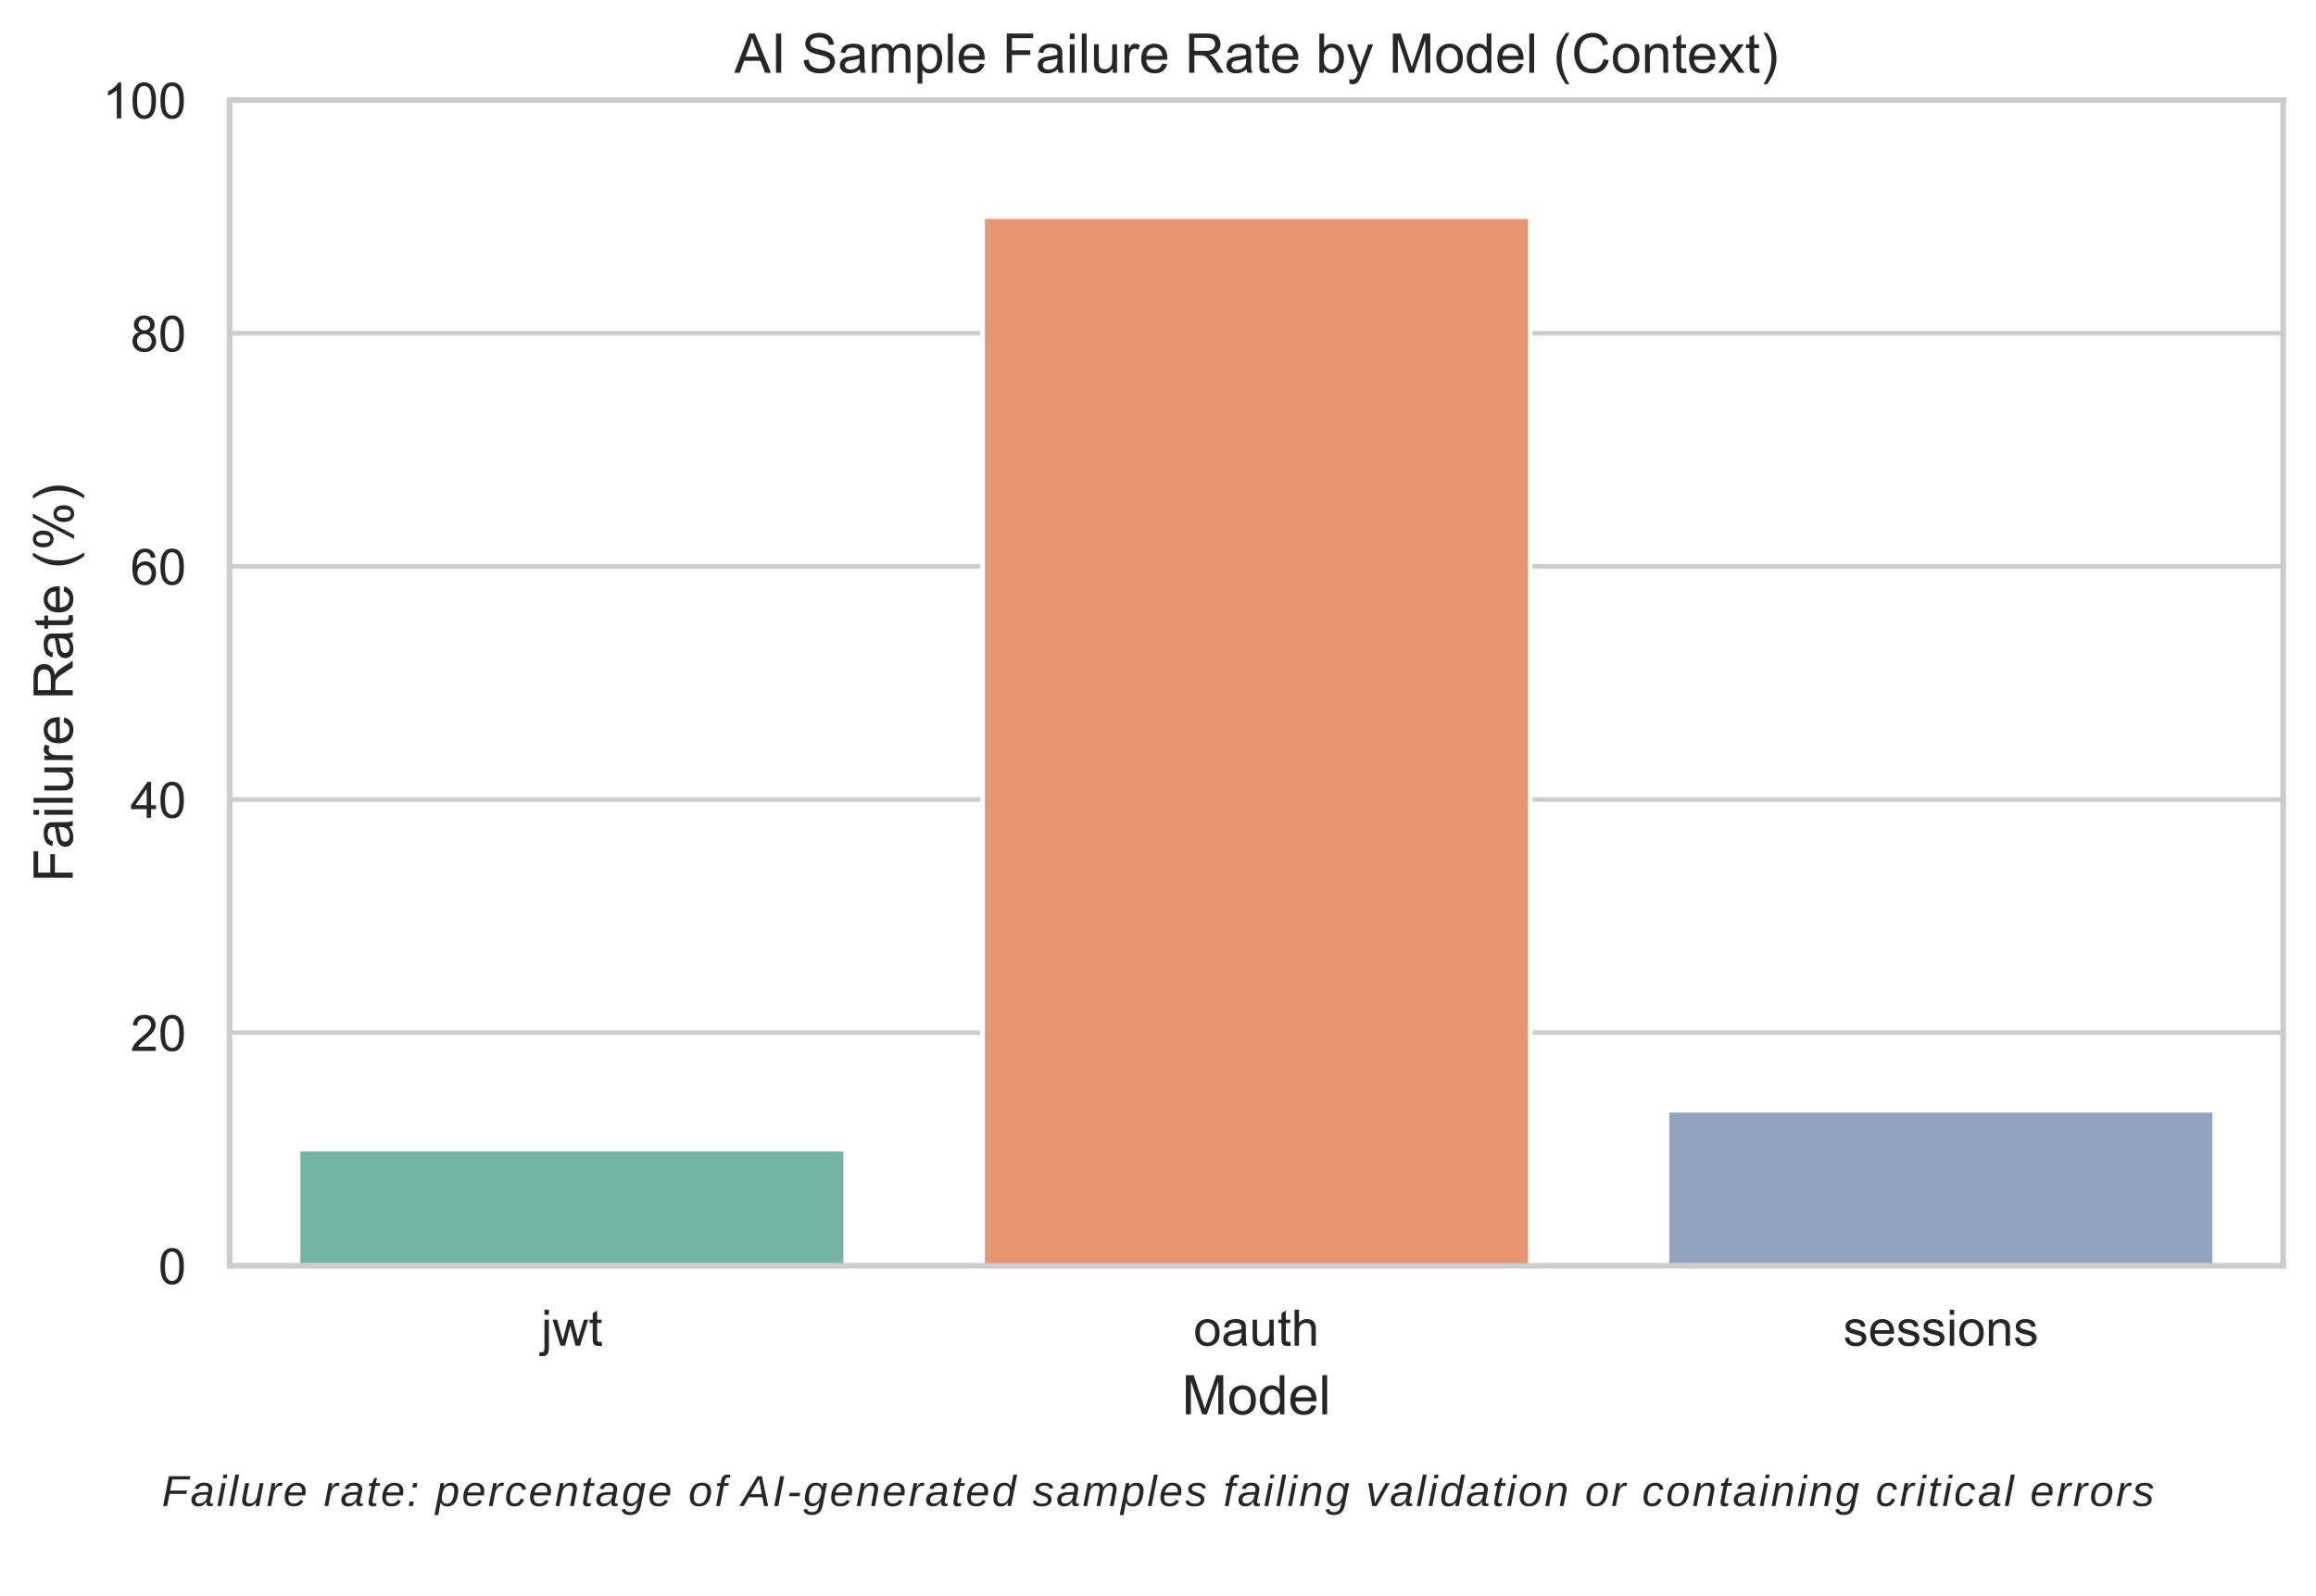
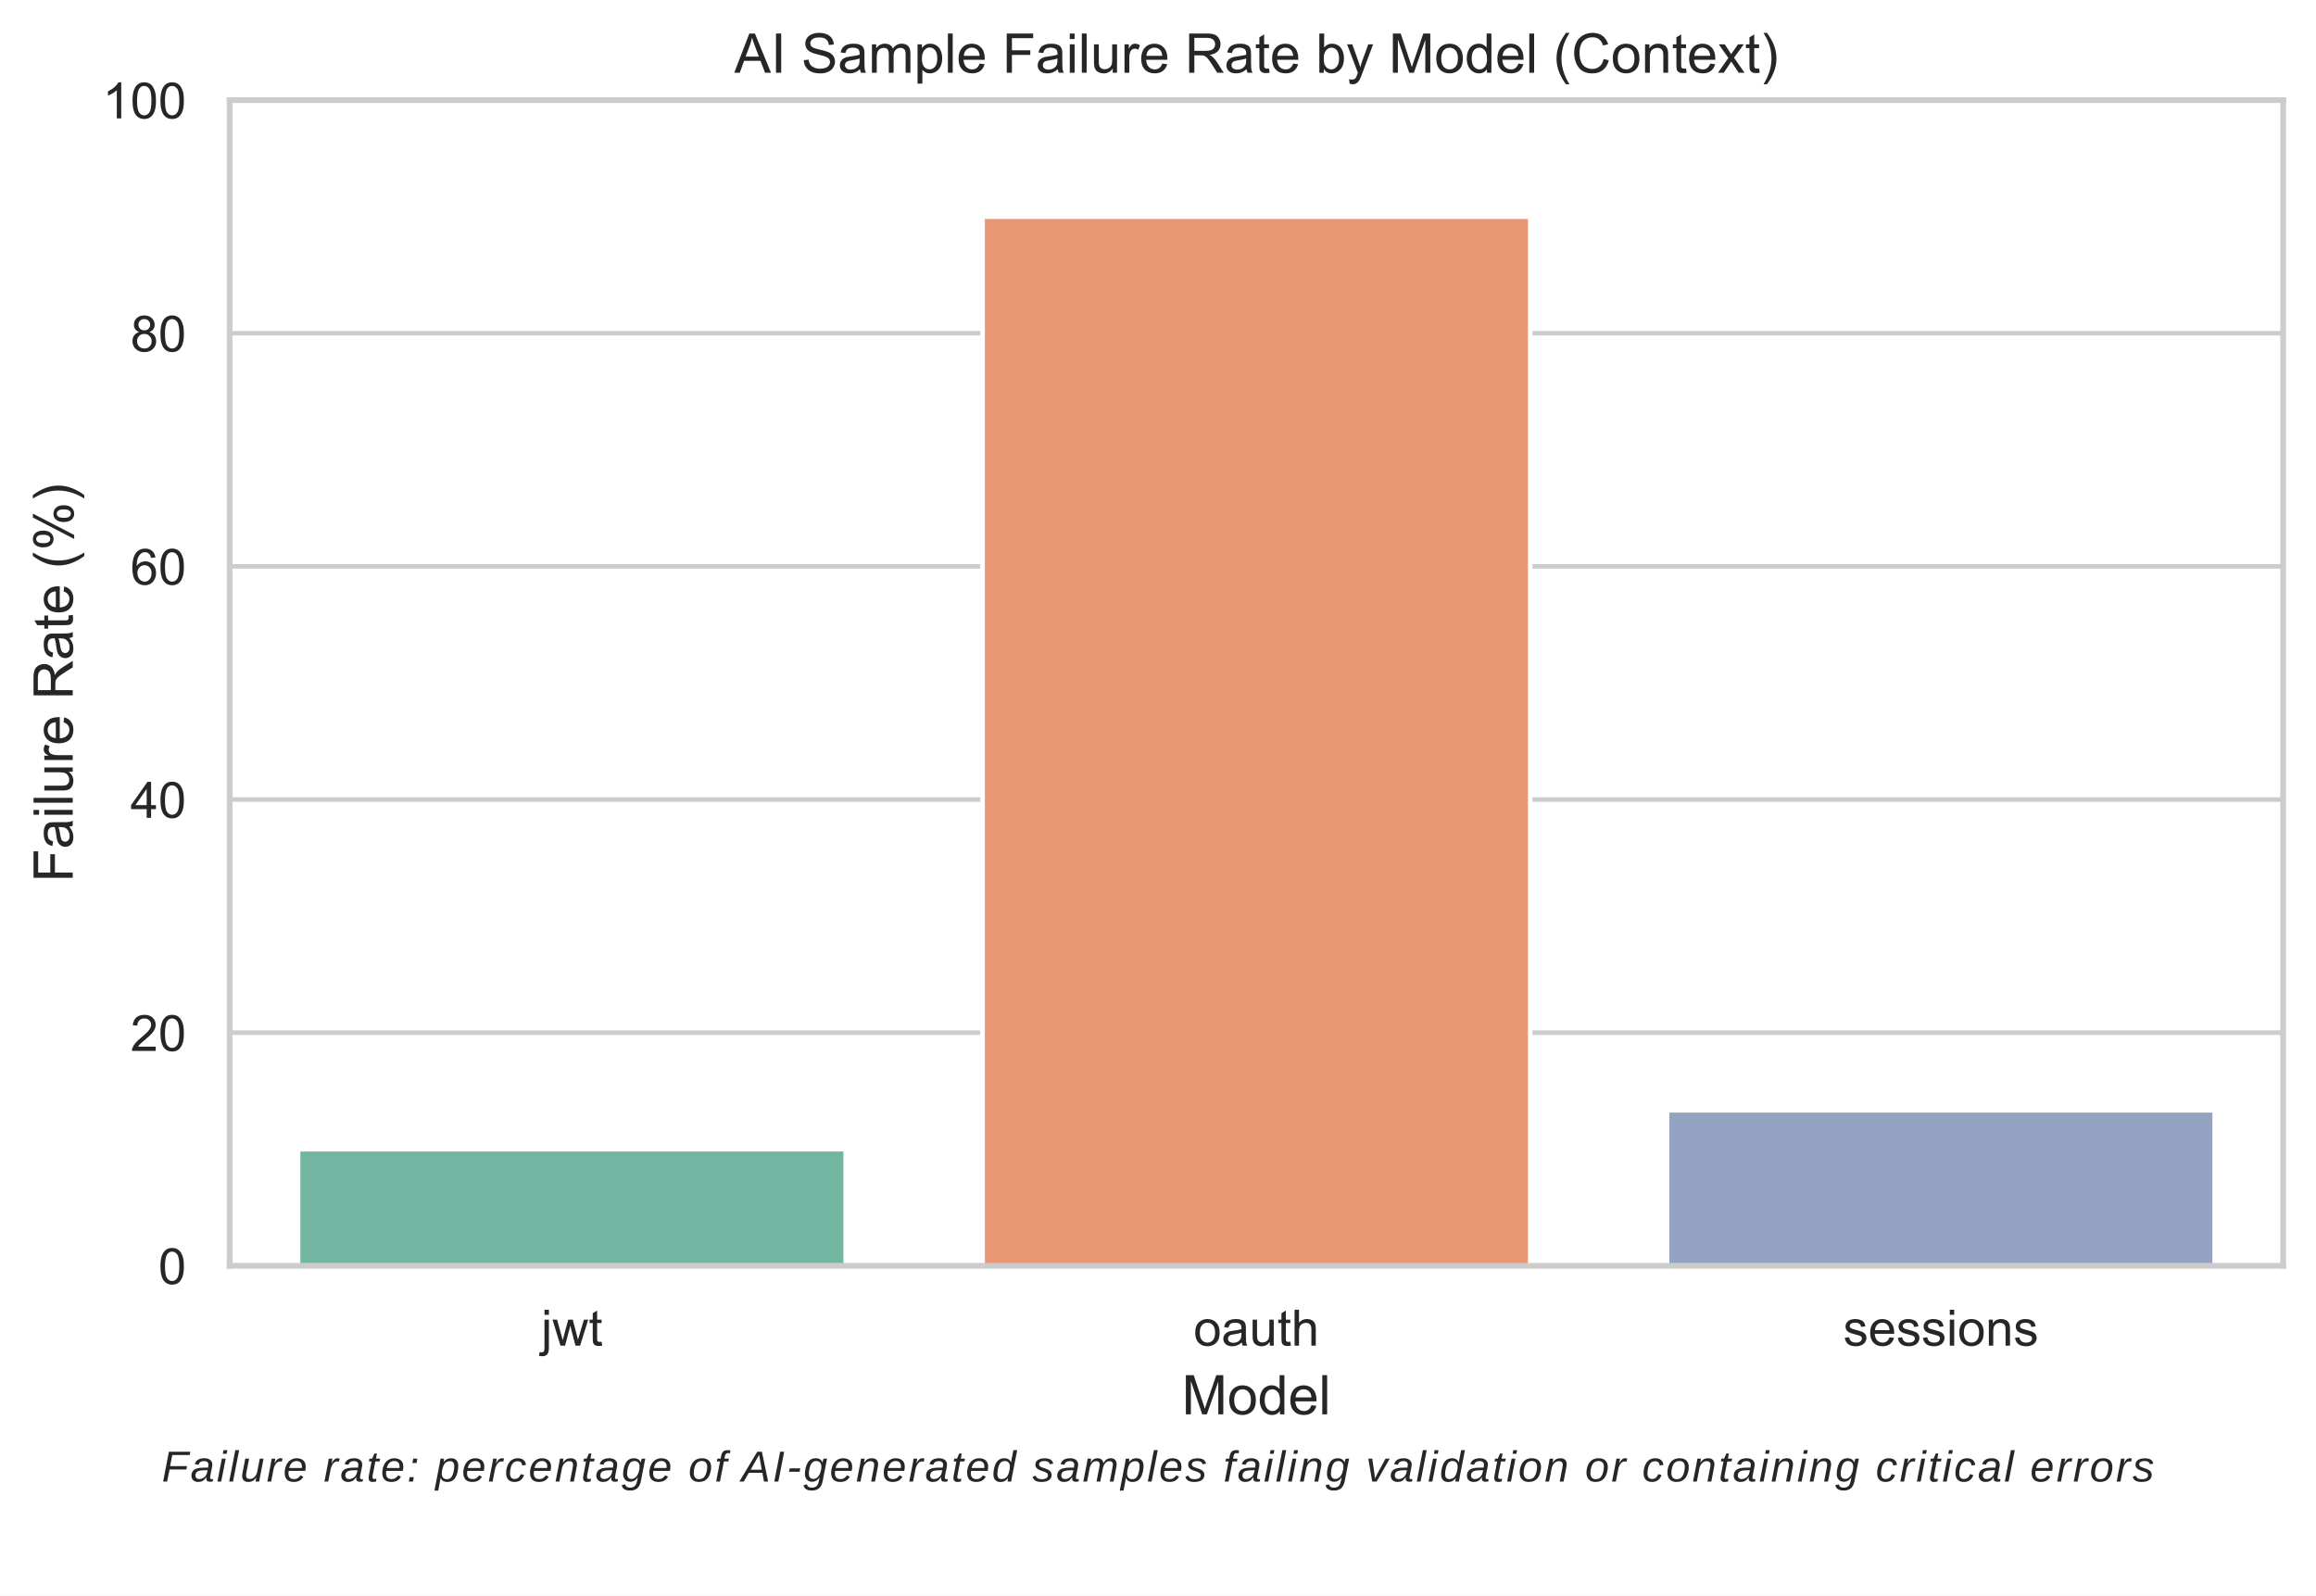
<svg xmlns="http://www.w3.org/2000/svg" xmlns:xlink="http://www.w3.org/1999/xlink" width="507.427pt" height="349.641pt" viewBox="0 0 507.427 349.641" version="1.1">
  <defs>
    <style type="text/css">*{stroke-linejoin: round; stroke-linecap: butt}</style>
  </defs>
  <g id="figure_1">
    <g id="patch_1">
      <path d="M 0 349.641  L 507.427 349.641  L 507.427 0  L 0 0  z " style="fill: #ffffff" />
    </g>
    <g id="axes_1">
      <g id="patch_2">
        <path d="M 50.313 277.356  L 500.227 277.356  L 500.227 21.936  L 50.313 21.936  z " style="fill: #ffffff" />
      </g>
      <g id="matplotlib.axis_1">
        <g id="xtick_1">
          <g id="text_1">
            <g style="fill: #262626" transform="translate(118.5767 294.8646) scale(0.11 -0.11)">
              <defs>
                <path id="ArialMT-4d" d="M 419 3928  L 419 4581  L 981 4581  L 981 3928  L 419 3928  z M -294 -1288  L -188 -809  Q -19 -853 78 -853  Q 250 -853 334 -739  Q 419 -625 419 -169  L 419 3319  L 981 3319  L 981 -181  Q 981 -794 822 -1034  Q 619 -1347 147 -1347  Q -81 -1347 -294 -1288  z " transform="scale(0.015625)" />
                <path id="ArialMT-5a" d="M 1034 0  L 19 3319  L 600 3319  L 1128 1403  L 1325 691  Q 1338 744 1497 1375  L 2025 3319  L 2603 3319  L 3100 1394  L 3266 759  L 3456 1400  L 4025 3319  L 4572 3319  L 3534 0  L 2950 0  L 2422 1988  L 2294 2553  L 1622 0  L 1034 0  z " transform="scale(0.015625)" />
                <path id="ArialMT-57" d="M 1650 503  L 1731 6  Q 1494 -44 1306 -44  Q 1000 -44 831 53  Q 663 150 594 308  Q 525 466 525 972  L 525 2881  L 113 2881  L 113 3319  L 525 3319  L 525 4141  L 1084 4478  L 1084 3319  L 1650 3319  L 1650 2881  L 1084 2881  L 1084 941  Q 1084 700 1114 631  Q 1144 563 1211 522  Q 1278 481 1403 481  Q 1497 481 1650 503  z " transform="scale(0.015625)" />
              </defs>
              <use xlink:href="#ArialMT-4d" />
              <use xlink:href="#ArialMT-5a" transform="translate(22.21875 0)" />
              <use xlink:href="#ArialMT-57" transform="translate(94.4375 0)" />
            </g>
          </g>
        </g>
        <g id="xtick_2">
          <g id="text_2">
            <g style="fill: #262626" transform="translate(261.5081 294.8646) scale(0.11 -0.11)">
              <defs>
                <path id="ArialMT-52" d="M 213 1659  Q 213 2581 725 3025  Q 1153 3394 1769 3394  Q 2453 3394 2887 2945  Q 3322 2497 3322 1706  Q 3322 1066 3130 698  Q 2938 331 2570 128  Q 2203 -75 1769 -75  Q 1072 -75 642 372  Q 213 819 213 1659  z M 791 1659  Q 791 1022 1069 705  Q 1347 388 1769 388  Q 2188 388 2466 706  Q 2744 1025 2744 1678  Q 2744 2294 2464 2611  Q 2184 2928 1769 2928  Q 1347 2928 1069 2612  Q 791 2297 791 1659  z " transform="scale(0.015625)" />
                <path id="ArialMT-44" d="M 2588 409  Q 2275 144 1986 34  Q 1697 -75 1366 -75  Q 819 -75 525 192  Q 231 459 231 875  Q 231 1119 342 1320  Q 453 1522 633 1644  Q 813 1766 1038 1828  Q 1203 1872 1538 1913  Q 2219 1994 2541 2106  Q 2544 2222 2544 2253  Q 2544 2597 2384 2738  Q 2169 2928 1744 2928  Q 1347 2928 1158 2789  Q 969 2650 878 2297  L 328 2372  Q 403 2725 575 2942  Q 747 3159 1072 3276  Q 1397 3394 1825 3394  Q 2250 3394 2515 3294  Q 2781 3194 2906 3042  Q 3031 2891 3081 2659  Q 3109 2516 3109 2141  L 3109 1391  Q 3109 606 3145 398  Q 3181 191 3288 0  L 2700 0  Q 2613 175 2588 409  z M 2541 1666  Q 2234 1541 1622 1453  Q 1275 1403 1131 1340  Q 988 1278 909 1158  Q 831 1038 831 891  Q 831 666 1001 516  Q 1172 366 1500 366  Q 1825 366 2078 508  Q 2331 650 2450 897  Q 2541 1088 2541 1459  L 2541 1666  z " transform="scale(0.015625)" />
                <path id="ArialMT-58" d="M 2597 0  L 2597 488  Q 2209 -75 1544 -75  Q 1250 -75 995 37  Q 741 150 617 320  Q 494 491 444 738  Q 409 903 409 1263  L 409 3319  L 972 3319  L 972 1478  Q 972 1038 1006 884  Q 1059 663 1231 536  Q 1403 409 1656 409  Q 1909 409 2131 539  Q 2353 669 2445 892  Q 2538 1116 2538 1541  L 2538 3319  L 3100 3319  L 3100 0  L 2597 0  z " transform="scale(0.015625)" />
                <path id="ArialMT-4b" d="M 422 0  L 422 4581  L 984 4581  L 984 2938  Q 1378 3394 1978 3394  Q 2347 3394 2619 3248  Q 2891 3103 3008 2847  Q 3125 2591 3125 2103  L 3125 0  L 2563 0  L 2563 2103  Q 2563 2525 2380 2717  Q 2197 2909 1863 2909  Q 1613 2909 1392 2779  Q 1172 2650 1078 2428  Q 984 2206 984 1816  L 984 0  L 422 0  z " transform="scale(0.015625)" />
              </defs>
              <use xlink:href="#ArialMT-52" />
              <use xlink:href="#ArialMT-44" transform="translate(55.60938 0)" />
              <use xlink:href="#ArialMT-58" transform="translate(111.2188 0)" />
              <use xlink:href="#ArialMT-57" transform="translate(166.8281 0)" />
              <use xlink:href="#ArialMT-4b" transform="translate(194.6094 0)" />
            </g>
          </g>
        </g>
        <g id="xtick_3">
          <g id="text_3">
            <g style="fill: #262626" transform="translate(403.844 294.8646) scale(0.11 -0.11)">
              <defs>
                <path id="ArialMT-56" d="M 197 991  L 753 1078  Q 800 744 1014 566  Q 1228 388 1613 388  Q 2000 388 2187 545  Q 2375 703 2375 916  Q 2375 1106 2209 1216  Q 2094 1291 1634 1406  Q 1016 1563 777 1677  Q 538 1791 414 1992  Q 291 2194 291 2438  Q 291 2659 392 2848  Q 494 3038 669 3163  Q 800 3259 1026 3326  Q 1253 3394 1513 3394  Q 1903 3394 2198 3281  Q 2494 3169 2634 2976  Q 2775 2784 2828 2463  L 2278 2388  Q 2241 2644 2061 2787  Q 1881 2931 1553 2931  Q 1166 2931 1000 2803  Q 834 2675 834 2503  Q 834 2394 903 2306  Q 972 2216 1119 2156  Q 1203 2125 1616 2013  Q 2213 1853 2448 1751  Q 2684 1650 2818 1456  Q 2953 1263 2953 975  Q 2953 694 2789 445  Q 2625 197 2315 61  Q 2006 -75 1616 -75  Q 969 -75 630 194  Q 291 463 197 991  z " transform="scale(0.015625)" />
                <path id="ArialMT-48" d="M 2694 1069  L 3275 997  Q 3138 488 2766 206  Q 2394 -75 1816 -75  Q 1088 -75 661 373  Q 234 822 234 1631  Q 234 2469 665 2931  Q 1097 3394 1784 3394  Q 2450 3394 2872 2941  Q 3294 2488 3294 1666  Q 3294 1616 3291 1516  L 816 1516  Q 847 969 1125 678  Q 1403 388 1819 388  Q 2128 388 2347 550  Q 2566 713 2694 1069  z M 847 1978  L 2700 1978  Q 2663 2397 2488 2606  Q 2219 2931 1791 2931  Q 1403 2931 1139 2672  Q 875 2413 847 1978  z " transform="scale(0.015625)" />
                <path id="ArialMT-4c" d="M 425 3934  L 425 4581  L 988 4581  L 988 3934  L 425 3934  z M 425 0  L 425 3319  L 988 3319  L 988 0  L 425 0  z " transform="scale(0.015625)" />
                <path id="ArialMT-51" d="M 422 0  L 422 3319  L 928 3319  L 928 2847  Q 1294 3394 1984 3394  Q 2284 3394 2536 3286  Q 2788 3178 2913 3003  Q 3038 2828 3088 2588  Q 3119 2431 3119 2041  L 3119 0  L 2556 0  L 2556 2019  Q 2556 2363 2490 2533  Q 2425 2703 2258 2804  Q 2091 2906 1866 2906  Q 1506 2906 1245 2678  Q 984 2450 984 1813  L 984 0  L 422 0  z " transform="scale(0.015625)" />
              </defs>
              <use xlink:href="#ArialMT-56" />
              <use xlink:href="#ArialMT-48" transform="translate(50 0)" />
              <use xlink:href="#ArialMT-56" transform="translate(105.6094 0)" />
              <use xlink:href="#ArialMT-56" transform="translate(155.6094 0)" />
              <use xlink:href="#ArialMT-4c" transform="translate(205.6094 0)" />
              <use xlink:href="#ArialMT-52" transform="translate(227.8281 0)" />
              <use xlink:href="#ArialMT-51" transform="translate(283.4375 0)" />
              <use xlink:href="#ArialMT-56" transform="translate(339.0469 0)" />
            </g>
          </g>
        </g>
        <g id="text_4">
          <g style="fill: #262626" transform="translate(258.9296 309.9161) scale(0.12 -0.12)">
            <defs>
              <path id="ArialMT-30" d="M 475 0  L 475 4581  L 1388 4581  L 2472 1338  Q 2622 884 2691 659  Q 2769 909 2934 1394  L 4031 4581  L 4847 4581  L 4847 0  L 4263 0  L 4263 3834  L 2931 0  L 2384 0  L 1059 3900  L 1059 0  L 475 0  z " transform="scale(0.015625)" />
              <path id="ArialMT-47" d="M 2575 0  L 2575 419  Q 2259 -75 1647 -75  Q 1250 -75 917 144  Q 584 363 401 755  Q 219 1147 219 1656  Q 219 2153 384 2558  Q 550 2963 881 3178  Q 1213 3394 1622 3394  Q 1922 3394 2156 3267  Q 2391 3141 2538 2938  L 2538 4581  L 3097 4581  L 3097 0  L 2575 0  z M 797 1656  Q 797 1019 1065 703  Q 1334 388 1700 388  Q 2069 388 2326 689  Q 2584 991 2584 1609  Q 2584 2291 2321 2609  Q 2059 2928 1675 2928  Q 1300 2928 1048 2622  Q 797 2316 797 1656  z " transform="scale(0.015625)" />
              <path id="ArialMT-4f" d="M 409 0  L 409 4581  L 972 4581  L 972 0  L 409 0  z " transform="scale(0.015625)" />
            </defs>
            <use xlink:href="#ArialMT-30" />
            <use xlink:href="#ArialMT-52" transform="translate(83.29688 0)" />
            <use xlink:href="#ArialMT-47" transform="translate(138.9062 0)" />
            <use xlink:href="#ArialMT-48" transform="translate(194.5156 0)" />
            <use xlink:href="#ArialMT-4f" transform="translate(250.125 0)" />
          </g>
        </g>
      </g>
      <g id="matplotlib.axis_2">
        <g id="ytick_1">
          <g id="line2d_1">
            <path d="M 50.313 277.356  L 500.227 277.356  " clip-path="url(#p3f52fff1be)" style="fill: none; stroke: #cccccc; stroke-linecap: round" />
          </g>
          <g id="text_5">
            <g style="fill: #262626" transform="translate(34.69602 281.3604) scale(0.11 -0.11)">
              <defs>
                <path id="ArialMT-13" d="M 266 2259  Q 266 3072 433 3567  Q 600 4063 929 4331  Q 1259 4600 1759 4600  Q 2128 4600 2406 4451  Q 2684 4303 2865 4023  Q 3047 3744 3150 3342  Q 3253 2941 3253 2259  Q 3253 1453 3087 958  Q 2922 463 2592 192  Q 2263 -78 1759 -78  Q 1097 -78 719 397  Q 266 969 266 2259  z M 844 2259  Q 844 1131 1108 757  Q 1372 384 1759 384  Q 2147 384 2411 759  Q 2675 1134 2675 2259  Q 2675 3391 2411 3762  Q 2147 4134 1753 4134  Q 1366 4134 1134 3806  Q 844 3388 844 2259  z " transform="scale(0.015625)" />
              </defs>
              <use xlink:href="#ArialMT-13" />
            </g>
          </g>
        </g>
        <g id="ytick_2">
          <g id="line2d_2">
            <path d="M 50.313 226.272  L 500.227 226.272  " clip-path="url(#p3f52fff1be)" style="fill: none; stroke: #cccccc; stroke-linecap: round" />
          </g>
          <g id="text_6">
            <g style="fill: #262626" transform="translate(28.57898 230.2764) scale(0.11 -0.11)">
              <defs>
                <path id="ArialMT-15" d="M 3222 541  L 3222 0  L 194 0  Q 188 203 259 391  Q 375 700 629 1000  Q 884 1300 1366 1694  Q 2113 2306 2375 2664  Q 2638 3022 2638 3341  Q 2638 3675 2398 3904  Q 2159 4134 1775 4134  Q 1369 4134 1125 3890  Q 881 3647 878 3216  L 300 3275  Q 359 3922 746 4261  Q 1134 4600 1788 4600  Q 2447 4600 2831 4234  Q 3216 3869 3216 3328  Q 3216 3053 3103 2787  Q 2991 2522 2730 2228  Q 2469 1934 1863 1422  Q 1356 997 1212 845  Q 1069 694 975 541  L 3222 541  z " transform="scale(0.015625)" />
              </defs>
              <use xlink:href="#ArialMT-15" />
              <use xlink:href="#ArialMT-13" transform="translate(55.60938 0)" />
            </g>
          </g>
        </g>
        <g id="ytick_3">
          <g id="line2d_3">
            <path d="M 50.313 175.188  L 500.227 175.188  " clip-path="url(#p3f52fff1be)" style="fill: none; stroke: #cccccc; stroke-linecap: round" />
          </g>
          <g id="text_7">
            <g style="fill: #262626" transform="translate(28.57898 179.1925) scale(0.11 -0.11)">
              <defs>
                <path id="ArialMT-17" d="M 2069 0  L 2069 1097  L 81 1097  L 81 1613  L 2172 4581  L 2631 4581  L 2631 1613  L 3250 1613  L 3250 1097  L 2631 1097  L 2631 0  L 2069 0  z M 2069 1613  L 2069 3678  L 634 1613  L 2069 1613  z " transform="scale(0.015625)" />
              </defs>
              <use xlink:href="#ArialMT-17" />
              <use xlink:href="#ArialMT-13" transform="translate(55.60938 0)" />
            </g>
          </g>
        </g>
        <g id="ytick_4">
          <g id="line2d_4">
            <path d="M 50.313 124.104  L 500.227 124.104  " clip-path="url(#p3f52fff1be)" style="fill: none; stroke: #cccccc; stroke-linecap: round" />
          </g>
          <g id="text_8">
            <g style="fill: #262626" transform="translate(28.57898 128.1085) scale(0.11 -0.11)">
              <defs>
                <path id="ArialMT-19" d="M 3184 3459  L 2625 3416  Q 2550 3747 2413 3897  Q 2184 4138 1850 4138  Q 1581 4138 1378 3988  Q 1113 3794 959 3422  Q 806 3050 800 2363  Q 1003 2672 1297 2822  Q 1591 2972 1913 2972  Q 2475 2972 2870 2558  Q 3266 2144 3266 1488  Q 3266 1056 3080 686  Q 2894 316 2569 119  Q 2244 -78 1831 -78  Q 1128 -78 684 439  Q 241 956 241 2144  Q 241 3472 731 4075  Q 1159 4600 1884 4600  Q 2425 4600 2770 4297  Q 3116 3994 3184 3459  z M 888 1484  Q 888 1194 1011 928  Q 1134 663 1356 523  Q 1578 384 1822 384  Q 2178 384 2434 671  Q 2691 959 2691 1453  Q 2691 1928 2437 2201  Q 2184 2475 1800 2475  Q 1419 2475 1153 2201  Q 888 1928 888 1484  z " transform="scale(0.015625)" />
              </defs>
              <use xlink:href="#ArialMT-19" />
              <use xlink:href="#ArialMT-13" transform="translate(55.60938 0)" />
            </g>
          </g>
        </g>
        <g id="ytick_5">
          <g id="line2d_5">
            <path d="M 50.313 73.02  L 500.227 73.02  " clip-path="url(#p3f52fff1be)" style="fill: none; stroke: #cccccc; stroke-linecap: round" />
          </g>
          <g id="text_9">
            <g style="fill: #262626" transform="translate(28.57898 77.02447) scale(0.11 -0.11)">
              <defs>
                <path id="ArialMT-1b" d="M 1131 2484  Q 781 2613 612 2850  Q 444 3088 444 3419  Q 444 3919 803 4259  Q 1163 4600 1759 4600  Q 2359 4600 2725 4251  Q 3091 3903 3091 3403  Q 3091 3084 2923 2848  Q 2756 2613 2416 2484  Q 2838 2347 3058 2040  Q 3278 1734 3278 1309  Q 3278 722 2862 322  Q 2447 -78 1769 -78  Q 1091 -78 675 323  Q 259 725 259 1325  Q 259 1772 486 2073  Q 713 2375 1131 2484  z M 1019 3438  Q 1019 3113 1228 2906  Q 1438 2700 1772 2700  Q 2097 2700 2305 2904  Q 2513 3109 2513 3406  Q 2513 3716 2298 3927  Q 2084 4138 1766 4138  Q 1444 4138 1231 3931  Q 1019 3725 1019 3438  z M 838 1322  Q 838 1081 952 856  Q 1066 631 1291 507  Q 1516 384 1775 384  Q 2178 384 2440 643  Q 2703 903 2703 1303  Q 2703 1709 2433 1975  Q 2163 2241 1756 2241  Q 1359 2241 1098 1978  Q 838 1716 838 1322  z " transform="scale(0.015625)" />
              </defs>
              <use xlink:href="#ArialMT-1b" />
              <use xlink:href="#ArialMT-13" transform="translate(55.60938 0)" />
            </g>
          </g>
        </g>
        <g id="ytick_6">
          <g id="line2d_6">
            <path d="M 50.313 21.936  L 500.227 21.936  " clip-path="url(#p3f52fff1be)" style="fill: none; stroke: #cccccc; stroke-linecap: round" />
          </g>
          <g id="text_10">
            <g style="fill: #262626" transform="translate(22.46195 25.94048) scale(0.11 -0.11)">
              <defs>
                <path id="ArialMT-14" d="M 2384 0  L 1822 0  L 1822 3584  Q 1619 3391 1289 3197  Q 959 3003 697 2906  L 697 3450  Q 1169 3672 1522 3987  Q 1875 4303 2022 4600  L 2384 4600  L 2384 0  z " transform="scale(0.015625)" />
              </defs>
              <use xlink:href="#ArialMT-14" />
              <use xlink:href="#ArialMT-13" transform="translate(55.60938 0)" />
              <use xlink:href="#ArialMT-13" transform="translate(111.2188 0)" />
            </g>
          </g>
        </g>
        <g id="text_11">
          <g style="fill: #262626" transform="translate(15.93633 193.3226) rotate(-90) scale(0.12 -0.12)">
            <defs>
              <path id="ArialMT-29" d="M 525 0  L 525 4581  L 3616 4581  L 3616 4041  L 1131 4041  L 1131 2622  L 3281 2622  L 3281 2081  L 1131 2081  L 1131 0  L 525 0  z " transform="scale(0.015625)" />
              <path id="ArialMT-55" d="M 416 0  L 416 3319  L 922 3319  L 922 2816  Q 1116 3169 1280 3281  Q 1444 3394 1641 3394  Q 1925 3394 2219 3213  L 2025 2691  Q 1819 2813 1613 2813  Q 1428 2813 1281 2702  Q 1134 2591 1072 2394  Q 978 2094 978 1738  L 978 0  L 416 0  z " transform="scale(0.015625)" />
              <path id="ArialMT-3" transform="scale(0.015625)" />
              <path id="ArialMT-35" d="M 503 0  L 503 4581  L 2534 4581  Q 3147 4581 3465 4457  Q 3784 4334 3975 4021  Q 4166 3709 4166 3331  Q 4166 2844 3850 2509  Q 3534 2175 2875 2084  Q 3116 1969 3241 1856  Q 3506 1613 3744 1247  L 4541 0  L 3778 0  L 3172 953  Q 2906 1366 2734 1584  Q 2563 1803 2427 1890  Q 2291 1978 2150 2013  Q 2047 2034 1813 2034  L 1109 2034  L 1109 0  L 503 0  z M 1109 2559  L 2413 2559  Q 2828 2559 3062 2645  Q 3297 2731 3419 2920  Q 3541 3109 3541 3331  Q 3541 3656 3305 3865  Q 3069 4075 2559 4075  L 1109 4075  L 1109 2559  z " transform="scale(0.015625)" />
              <path id="ArialMT-b" d="M 1497 -1347  Q 1031 -759 709 28  Q 388 816 388 1659  Q 388 2403 628 3084  Q 909 3875 1497 4659  L 1900 4659  Q 1522 4009 1400 3731  Q 1209 3300 1100 2831  Q 966 2247 966 1656  Q 966 153 1900 -1347  L 1497 -1347  z " transform="scale(0.015625)" />
              <path id="ArialMT-8" d="M 372 3481  Q 372 3972 619 4315  Q 866 4659 1334 4659  Q 1766 4659 2048 4351  Q 2331 4044 2331 3447  Q 2331 2866 2045 2552  Q 1759 2238 1341 2238  Q 925 2238 648 2547  Q 372 2856 372 3481  z M 1350 4272  Q 1141 4272 1002 4090  Q 863 3909 863 3425  Q 863 2984 1003 2804  Q 1144 2625 1350 2625  Q 1563 2625 1702 2806  Q 1841 2988 1841 3469  Q 1841 3913 1700 4092  Q 1559 4272 1350 4272  z M 1353 -169  L 3859 4659  L 4316 4659  L 1819 -169  L 1353 -169  z M 3334 1075  Q 3334 1569 3581 1911  Q 3828 2253 4300 2253  Q 4731 2253 5014 1945  Q 5297 1638 5297 1041  Q 5297 459 5011 145  Q 4725 -169 4303 -169  Q 3888 -169 3611 142  Q 3334 453 3334 1075  z M 4316 1866  Q 4103 1866 3964 1684  Q 3825 1503 3825 1019  Q 3825 581 3965 400  Q 4106 219 4313 219  Q 4528 219 4667 400  Q 4806 581 4806 1063  Q 4806 1506 4665 1686  Q 4525 1866 4316 1866  z " transform="scale(0.015625)" />
              <path id="ArialMT-c" d="M 791 -1347  L 388 -1347  Q 1322 153 1322 1656  Q 1322 2244 1188 2822  Q 1081 3291 891 3722  Q 769 4003 388 4659  L 791 4659  Q 1378 3875 1659 3084  Q 1900 2403 1900 1659  Q 1900 816 1576 28  Q 1253 -759 791 -1347  z " transform="scale(0.015625)" />
            </defs>
            <use xlink:href="#ArialMT-29" />
            <use xlink:href="#ArialMT-44" transform="translate(61.07812 0)" />
            <use xlink:href="#ArialMT-4c" transform="translate(116.6875 0)" />
            <use xlink:href="#ArialMT-4f" transform="translate(138.9062 0)" />
            <use xlink:href="#ArialMT-58" transform="translate(161.125 0)" />
            <use xlink:href="#ArialMT-55" transform="translate(216.7344 0)" />
            <use xlink:href="#ArialMT-48" transform="translate(250.0312 0)" />
            <use xlink:href="#ArialMT-3" transform="translate(305.6406 0)" />
            <use xlink:href="#ArialMT-35" transform="translate(333.4219 0)" />
            <use xlink:href="#ArialMT-44" transform="translate(405.6406 0)" />
            <use xlink:href="#ArialMT-57" transform="translate(461.25 0)" />
            <use xlink:href="#ArialMT-48" transform="translate(489.0312 0)" />
            <use xlink:href="#ArialMT-3" transform="translate(544.6406 0)" />
            <use xlink:href="#ArialMT-b" transform="translate(572.4219 0)" />
            <use xlink:href="#ArialMT-8" transform="translate(605.7188 0)" />
            <use xlink:href="#ArialMT-c" transform="translate(694.6406 0)" />
          </g>
        </g>
      </g>
      <g id="patch_3">
        <path d="M 65.31 277.356  L 185.287 277.356  L 185.287 251.814  L 65.31 251.814  z " clip-path="url(#p3f52fff1be)" style="fill: #72b6a1; stroke: #ffffff; stroke-linejoin: miter" />
      </g>
      <g id="patch_4">
        <path d="M 215.282 277.356  L 335.259 277.356  L 335.259 47.478  L 215.282 47.478  z " clip-path="url(#p3f52fff1be)" style="fill: #e99675; stroke: #ffffff; stroke-linejoin: miter" />
      </g>
      <g id="patch_5">
        <path d="M 365.253 277.356  L 485.23 277.356  L 485.23 243.3  L 365.253 243.3  z " clip-path="url(#p3f52fff1be)" style="fill: #95a3c3; stroke: #ffffff; stroke-linejoin: miter" />
      </g>
      <g id="line2d_7">
        <path clip-path="url(#p3f52fff1be)" style="fill: none; stroke: #424242; stroke-width: 2.25; stroke-linecap: round" />
      </g>
      <g id="line2d_8">
        <path clip-path="url(#p3f52fff1be)" style="fill: none; stroke: #424242; stroke-width: 2.25; stroke-linecap: round" />
      </g>
      <g id="line2d_9">
        <path clip-path="url(#p3f52fff1be)" style="fill: none; stroke: #424242; stroke-width: 2.25; stroke-linecap: round" />
      </g>
      <g id="patch_6">
        <path d="M 50.313 277.356  L 50.313 21.936  " style="fill: none; stroke: #cccccc; stroke-width: 1.25; stroke-linejoin: miter; stroke-linecap: square" />
      </g>
      <g id="patch_7">
        <path d="M 500.227 277.356  L 500.227 21.936  " style="fill: none; stroke: #cccccc; stroke-width: 1.25; stroke-linejoin: miter; stroke-linecap: square" />
      </g>
      <g id="patch_8">
        <path d="M 50.313 277.356  L 500.227 277.356  " style="fill: none; stroke: #cccccc; stroke-width: 1.25; stroke-linejoin: miter; stroke-linecap: square" />
      </g>
      <g id="patch_9">
        <path d="M 50.313 21.936  L 500.227 21.936  " style="fill: none; stroke: #cccccc; stroke-width: 1.25; stroke-linejoin: miter; stroke-linecap: square" />
      </g>
      <g id="text_12">
        <g style="fill: #262626" transform="translate(160.8961 15.93633) scale(0.12 -0.12)">
          <defs>
            <path id="ArialMT-24" d="M -9 0  L 1750 4581  L 2403 4581  L 4278 0  L 3588 0  L 3053 1388  L 1138 1388  L 634 0  L -9 0  z M 1313 1881  L 2866 1881  L 2388 3150  Q 2169 3728 2063 4100  Q 1975 3659 1816 3225  L 1313 1881  z " transform="scale(0.015625)" />
            <path id="ArialMT-2c" d="M 597 0  L 597 4581  L 1203 4581  L 1203 0  L 597 0  z " transform="scale(0.015625)" />
            <path id="ArialMT-36" d="M 288 1472  L 859 1522  Q 900 1178 1048 958  Q 1197 738 1509 602  Q 1822 466 2213 466  Q 2559 466 2825 569  Q 3091 672 3220 851  Q 3350 1031 3350 1244  Q 3350 1459 3225 1620  Q 3100 1781 2813 1891  Q 2628 1963 1997 2114  Q 1366 2266 1113 2400  Q 784 2572 623 2826  Q 463 3081 463 3397  Q 463 3744 659 4045  Q 856 4347 1234 4503  Q 1613 4659 2075 4659  Q 2584 4659 2973 4495  Q 3363 4331 3572 4012  Q 3781 3694 3797 3291  L 3216 3247  Q 3169 3681 2898 3903  Q 2628 4125 2100 4125  Q 1550 4125 1298 3923  Q 1047 3722 1047 3438  Q 1047 3191 1225 3031  Q 1400 2872 2139 2705  Q 2878 2538 3153 2413  Q 3553 2228 3743 1945  Q 3934 1663 3934 1294  Q 3934 928 3725 604  Q 3516 281 3123 101  Q 2731 -78 2241 -78  Q 1619 -78 1198 103  Q 778 284 539 648  Q 300 1013 288 1472  z " transform="scale(0.015625)" />
            <path id="ArialMT-50" d="M 422 0  L 422 3319  L 925 3319  L 925 2853  Q 1081 3097 1340 3245  Q 1600 3394 1931 3394  Q 2300 3394 2536 3241  Q 2772 3088 2869 2813  Q 3263 3394 3894 3394  Q 4388 3394 4653 3120  Q 4919 2847 4919 2278  L 4919 0  L 4359 0  L 4359 2091  Q 4359 2428 4304 2576  Q 4250 2725 4106 2815  Q 3963 2906 3769 2906  Q 3419 2906 3187 2673  Q 2956 2441 2956 1928  L 2956 0  L 2394 0  L 2394 2156  Q 2394 2531 2256 2718  Q 2119 2906 1806 2906  Q 1569 2906 1367 2781  Q 1166 2656 1075 2415  Q 984 2175 984 1722  L 984 0  L 422 0  z " transform="scale(0.015625)" />
            <path id="ArialMT-53" d="M 422 -1272  L 422 3319  L 934 3319  L 934 2888  Q 1116 3141 1344 3267  Q 1572 3394 1897 3394  Q 2322 3394 2647 3175  Q 2972 2956 3137 2557  Q 3303 2159 3303 1684  Q 3303 1175 3120 767  Q 2938 359 2589 142  Q 2241 -75 1856 -75  Q 1575 -75 1351 44  Q 1128 163 984 344  L 984 -1272  L 422 -1272  z M 931 1641  Q 931 1000 1190 694  Q 1450 388 1819 388  Q 2194 388 2461 705  Q 2728 1022 2728 1688  Q 2728 2322 2467 2637  Q 2206 2953 1844 2953  Q 1484 2953 1207 2617  Q 931 2281 931 1641  z " transform="scale(0.015625)" />
            <path id="ArialMT-45" d="M 941 0  L 419 0  L 419 4581  L 981 4581  L 981 2947  Q 1338 3394 1891 3394  Q 2197 3394 2470 3270  Q 2744 3147 2920 2923  Q 3097 2700 3197 2384  Q 3297 2069 3297 1709  Q 3297 856 2875 390  Q 2453 -75 1863 -75  Q 1275 -75 941 416  L 941 0  z M 934 1684  Q 934 1088 1097 822  Q 1363 388 1816 388  Q 2184 388 2453 708  Q 2722 1028 2722 1663  Q 2722 2313 2464 2622  Q 2206 2931 1841 2931  Q 1472 2931 1203 2611  Q 934 2291 934 1684  z " transform="scale(0.015625)" />
            <path id="ArialMT-5c" d="M 397 -1278  L 334 -750  Q 519 -800 656 -800  Q 844 -800 956 -737  Q 1069 -675 1141 -563  Q 1194 -478 1313 -144  Q 1328 -97 1363 -6  L 103 3319  L 709 3319  L 1400 1397  Q 1534 1031 1641 628  Q 1738 1016 1872 1384  L 2581 3319  L 3144 3319  L 1881 -56  Q 1678 -603 1566 -809  Q 1416 -1088 1222 -1217  Q 1028 -1347 759 -1347  Q 597 -1347 397 -1278  z " transform="scale(0.015625)" />
            <path id="ArialMT-26" d="M 3763 1606  L 4369 1453  Q 4178 706 3683 314  Q 3188 -78 2472 -78  Q 1731 -78 1267 223  Q 803 525 561 1097  Q 319 1669 319 2325  Q 319 3041 592 3573  Q 866 4106 1370 4382  Q 1875 4659 2481 4659  Q 3169 4659 3637 4309  Q 4106 3959 4291 3325  L 3694 3184  Q 3534 3684 3231 3912  Q 2928 4141 2469 4141  Q 1941 4141 1586 3887  Q 1231 3634 1087 3207  Q 944 2781 944 2328  Q 944 1744 1114 1308  Q 1284 872 1643 656  Q 2003 441 2422 441  Q 2931 441 3284 734  Q 3638 1028 3763 1606  z " transform="scale(0.015625)" />
            <path id="ArialMT-5b" d="M 47 0  L 1259 1725  L 138 3319  L 841 3319  L 1350 2541  Q 1494 2319 1581 2169  Q 1719 2375 1834 2534  L 2394 3319  L 3066 3319  L 1919 1756  L 3153 0  L 2463 0  L 1781 1031  L 1600 1309  L 728 0  L 47 0  z " transform="scale(0.015625)" />
          </defs>
          <use xlink:href="#ArialMT-24" />
          <use xlink:href="#ArialMT-2c" transform="translate(66.70312 0)" />
          <use xlink:href="#ArialMT-3" transform="translate(94.48438 0)" />
          <use xlink:href="#ArialMT-36" transform="translate(122.2656 0)" />
          <use xlink:href="#ArialMT-44" transform="translate(188.9688 0)" />
          <use xlink:href="#ArialMT-50" transform="translate(244.5781 0)" />
          <use xlink:href="#ArialMT-53" transform="translate(327.875 0)" />
          <use xlink:href="#ArialMT-4f" transform="translate(383.4844 0)" />
          <use xlink:href="#ArialMT-48" transform="translate(405.7031 0)" />
          <use xlink:href="#ArialMT-3" transform="translate(461.3125 0)" />
          <use xlink:href="#ArialMT-29" transform="translate(489.0938 0)" />
          <use xlink:href="#ArialMT-44" transform="translate(550.1719 0)" />
          <use xlink:href="#ArialMT-4c" transform="translate(605.7812 0)" />
          <use xlink:href="#ArialMT-4f" transform="translate(628 0)" />
          <use xlink:href="#ArialMT-58" transform="translate(650.2188 0)" />
          <use xlink:href="#ArialMT-55" transform="translate(705.8281 0)" />
          <use xlink:href="#ArialMT-48" transform="translate(739.125 0)" />
          <use xlink:href="#ArialMT-3" transform="translate(794.7344 0)" />
          <use xlink:href="#ArialMT-35" transform="translate(822.5156 0)" />
          <use xlink:href="#ArialMT-44" transform="translate(894.7344 0)" />
          <use xlink:href="#ArialMT-57" transform="translate(950.3438 0)" />
          <use xlink:href="#ArialMT-48" transform="translate(978.125 0)" />
          <use xlink:href="#ArialMT-3" transform="translate(1033.734 0)" />
          <use xlink:href="#ArialMT-45" transform="translate(1061.516 0)" />
          <use xlink:href="#ArialMT-5c" transform="translate(1117.125 0)" />
          <use xlink:href="#ArialMT-3" transform="translate(1167.125 0)" />
          <use xlink:href="#ArialMT-30" transform="translate(1194.906 0)" />
          <use xlink:href="#ArialMT-52" transform="translate(1278.203 0)" />
          <use xlink:href="#ArialMT-47" transform="translate(1333.812 0)" />
          <use xlink:href="#ArialMT-48" transform="translate(1389.422 0)" />
          <use xlink:href="#ArialMT-4f" transform="translate(1445.031 0)" />
          <use xlink:href="#ArialMT-3" transform="translate(1467.25 0)" />
          <use xlink:href="#ArialMT-b" transform="translate(1495.031 0)" />
          <use xlink:href="#ArialMT-26" transform="translate(1528.328 0)" />
          <use xlink:href="#ArialMT-52" transform="translate(1600.547 0)" />
          <use xlink:href="#ArialMT-51" transform="translate(1656.156 0)" />
          <use xlink:href="#ArialMT-57" transform="translate(1711.766 0)" />
          <use xlink:href="#ArialMT-48" transform="translate(1739.547 0)" />
          <use xlink:href="#ArialMT-5b" transform="translate(1795.156 0)" />
          <use xlink:href="#ArialMT-57" transform="translate(1845.156 0)" />
          <use xlink:href="#ArialMT-c" transform="translate(1872.938 0)" />
        </g>
      </g>
    </g>
    <g id="text_footnote">
-       <g style="fill: #262626" transform="translate(253.7137 330) scale(0.95 0.95)">
+       <g style="fill: #262626" transform="translate(253.7137 324.64) scale(0.95 0.95)">
        <text x="0" y="0" style="font-family: Arial; font-size: 10px; letter-spacing: 0.5px; font-style: italic; text-anchor: middle;">Failure rate: percentage of AI-generated samples failing validation or containing critical errors</text>
      </g>
    </g>
  </g>
  <defs>
    <clipPath id="p3f52fff1be">
      <rect x="50.313" y="21.936" width="449.914" height="255.42" />
    </clipPath>
  </defs>
</svg>
